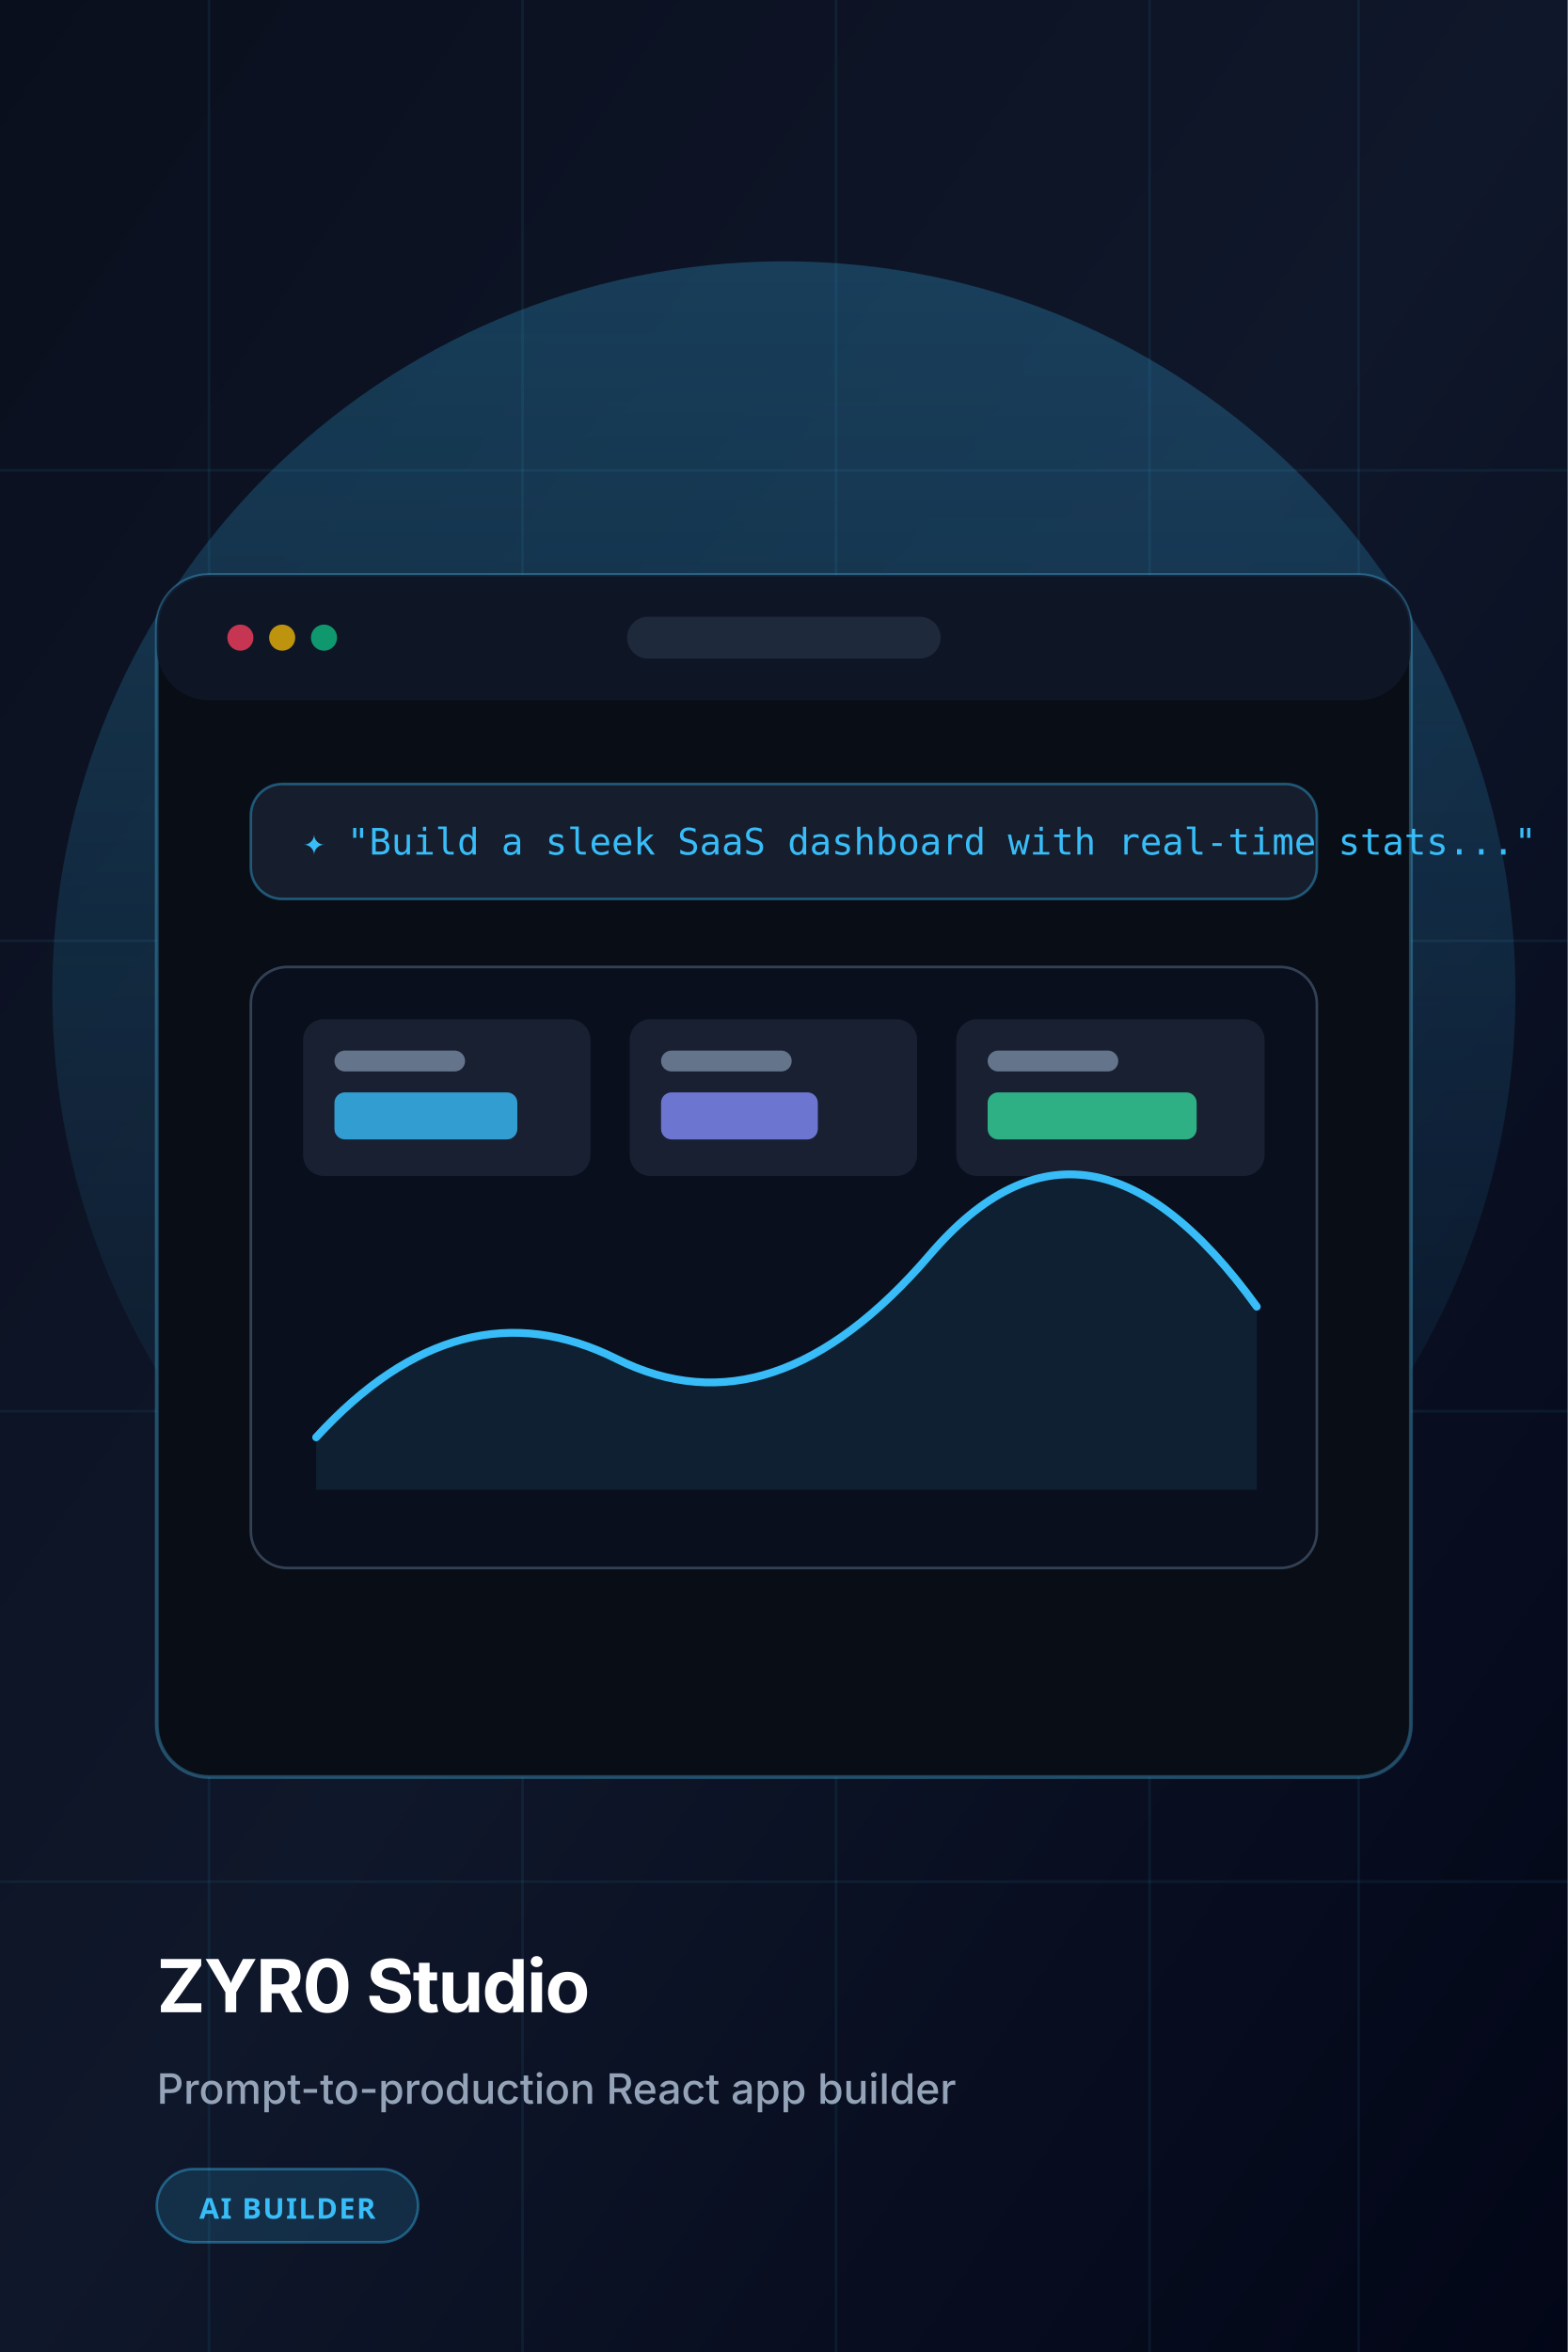
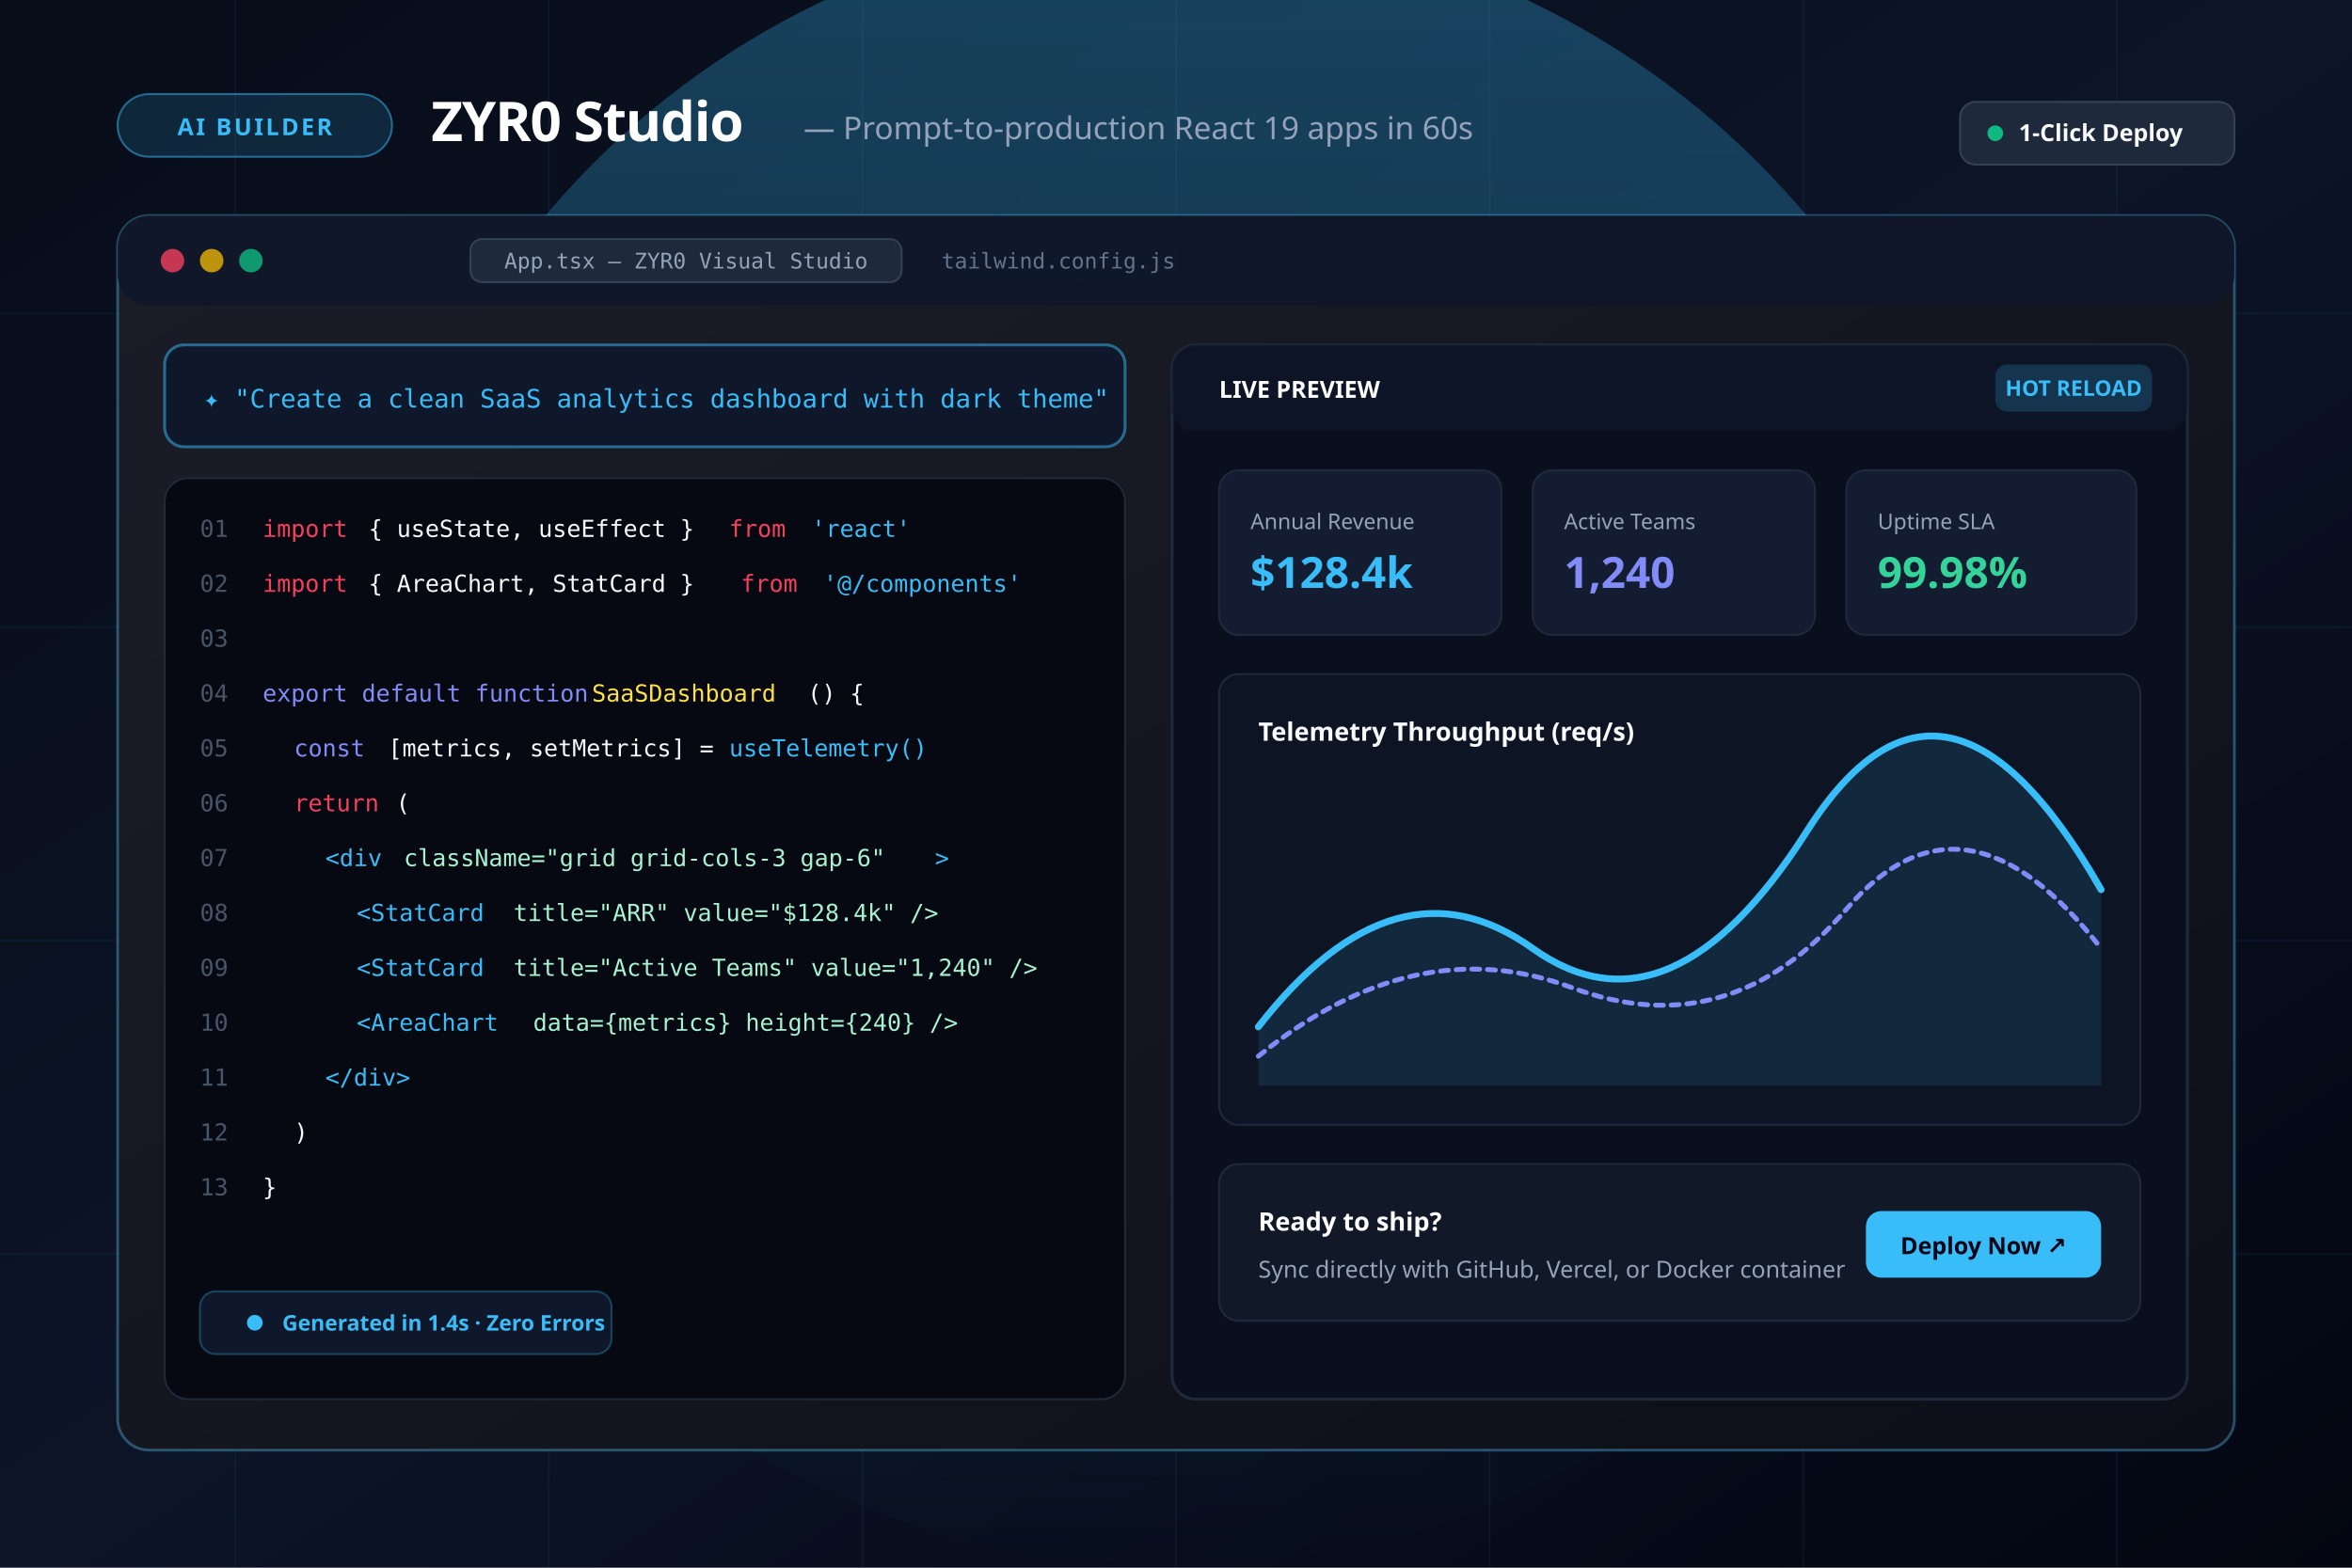
- <svg xmlns="http://www.w3.org/2000/svg" viewBox="0 0 600 900" width="600" height="900">
+ <svg xmlns="http://www.w3.org/2000/svg" viewBox="0 0 1200 800" width="1200" height="800">
  <defs>
    <linearGradient id="bg" x1="0%" y1="0%" x2="100%" y2="100%">
-       <stop offset="0%" stop-color="#0a0f1d" />
-       <stop offset="50%" stop-color="#0f172a" />
-       <stop offset="100%" stop-color="#020617" />
+       <stop offset="0%" stop-color="#070c18" />
+       <stop offset="50%" stop-color="#0c1427" />
+       <stop offset="100%" stop-color="#030611" />
    </linearGradient>
    <linearGradient id="accent" x1="0%" y1="0%" x2="100%" y2="100%">
      <stop offset="0%" stop-color="#38bdf8" />
      <stop offset="100%" stop-color="#818cf8" />
    </linearGradient>
    <linearGradient id="glow" x1="0%" y1="0%" x2="0%" y2="100%">
-       <stop offset="0%" stop-color="#38bdf8" stop-opacity="0.25" />
+       <stop offset="0%" stop-color="#38bdf8" stop-opacity="0.3" />
      <stop offset="100%" stop-color="#38bdf8" stop-opacity="0" />
    </linearGradient>
+     <linearGradient id="glass" x1="0%" y1="0%" x2="100%" y2="100%">
+       <stop offset="0%" stop-color="#ffffff" stop-opacity="0.08" />
+       <stop offset="100%" stop-color="#ffffff" stop-opacity="0.02" />
+     </linearGradient>
  </defs>
-   <rect width="600" height="900" fill="url(#bg)" />
-   <circle cx="300" cy="380" r="280" fill="url(#glow)" />
-   <g stroke="#38bdf8" stroke-opacity="0.08" stroke-width="1">
-     <line x1="80" y1="0" x2="80" y2="900" />
-     <line x1="200" y1="0" x2="200" y2="900" />
-     <line x1="320" y1="0" x2="320" y2="900" />
-     <line x1="440" y1="0" x2="440" y2="900" />
-     <line x1="520" y1="0" x2="520" y2="900" />
-     <line x1="0" y1="180" x2="600" y2="180" />
-     <line x1="0" y1="360" x2="600" y2="360" />
-     <line x1="0" y1="540" x2="600" y2="540" />
-     <line x1="0" y1="720" x2="600" y2="720" />
+   <rect width="1200" height="800" fill="url(#bg)" />
+   <circle cx="600" cy="380" r="420" fill="url(#glow)" />
+   <g stroke="#38bdf8" stroke-opacity="0.06" stroke-width="1">
+     <line x1="120" y1="0" x2="120" y2="800" />
+     <line x1="280" y1="0" x2="280" y2="800" />
+     <line x1="440" y1="0" x2="440" y2="800" />
+     <line x1="600" y1="0" x2="600" y2="800" />
+     <line x1="760" y1="0" x2="760" y2="800" />
+     <line x1="920" y1="0" x2="920" y2="800" />
+     <line x1="1080" y1="0" x2="1080" y2="800" />
+     <line x1="0" y1="160" x2="1200" y2="160" />
+     <line x1="0" y1="320" x2="1200" y2="320" />
+     <line x1="0" y1="480" x2="1200" y2="480" />
+     <line x1="0" y1="640" x2="1200" y2="640" />
  </g>
-   <g transform="translate(60, 220)">
-     <rect width="480" height="460" rx="20" fill="#090d16" stroke="#38bdf8" stroke-opacity="0.3" stroke-width="1.5" />
-     <rect width="480" height="460" rx="20" fill="none" stroke="#ffffff" stroke-opacity="0.06" stroke-width="1" />
-     <rect width="480" height="48" rx="20" fill="#0f172a" fill-opacity="0.8" />
-     <circle cx="32" cy="24" r="5" fill="#f43f5e" fill-opacity="0.8" />
-     <circle cx="48" cy="24" r="5" fill="#eab308" fill-opacity="0.8" />
-     <circle cx="64" cy="24" r="5" fill="#10b981" fill-opacity="0.8" />
-     <rect x="180" y="16" width="120" height="16" rx="8" fill="#1e293b" />
-     <g transform="translate(36, 80)">
-       <rect width="408" height="44" rx="12" fill="#1e293b" fill-opacity="0.6" stroke="#38bdf8" stroke-opacity="0.4" stroke-width="1" />
-       <text x="20" y="27" font-family="monospace" font-size="14" fill="#38bdf8">✦ "Build a sleek SaaS dashboard with real-time stats..."</text>
-       <g transform="translate(0, 70)">
-         <rect width="408" height="230" rx="14" fill="#0a0f1d" stroke="#334155" stroke-width="1" />
-         <rect x="20" y="20" width="110" height="60" rx="8" fill="#1e293b" fill-opacity="0.7" />
-         <rect x="32" y="32" width="50" height="8" rx="4" fill="#64748b" />
-         <rect x="32" y="48" width="70" height="18" rx="4" fill="#38bdf8" fill-opacity="0.8" />
-         <rect x="145" y="20" width="110" height="60" rx="8" fill="#1e293b" fill-opacity="0.7" />
-         <rect x="157" y="32" width="50" height="8" rx="4" fill="#64748b" />
-         <rect x="157" y="48" width="60" height="18" rx="4" fill="#818cf8" fill-opacity="0.8" />
-         <rect x="270" y="20" width="118" height="60" rx="8" fill="#1e293b" fill-opacity="0.7" />
-         <rect x="282" y="32" width="50" height="8" rx="4" fill="#64748b" />
-         <rect x="282" y="48" width="80" height="18" rx="4" fill="#34d399" fill-opacity="0.8" />
-         <path d="M 25 180 Q 80 120 140 150 T 260 110 T 385 130" fill="none" stroke="#38bdf8" stroke-width="3" stroke-linecap="round" />
-         <path d="M 25 180 Q 80 120 140 150 T 260 110 T 385 130 L 385 200 L 25 200 Z" fill="#38bdf8" fill-opacity="0.1" />
+   <g transform="translate(60, 48)">
+     <rect width="140" height="32" rx="16" fill="#38bdf8" fill-opacity="0.15" stroke="#38bdf8" stroke-opacity="0.5" />
+     <text x="70" y="21" font-family="system-ui, sans-serif" font-size="12" font-weight="700" fill="#38bdf8" text-anchor="middle" letter-spacing="0.1em">AI BUILDER</text>
+     <text x="160" y="24" font-family="system-ui, sans-serif" font-size="28" font-weight="800" fill="#ffffff" letter-spacing="-0.02em">ZYR0 Studio</text>
+     <text x="350" y="23" font-family="system-ui, sans-serif" font-size="16" font-weight="500" fill="#94a3b8">— Prompt-to-production React 19 apps in 60s</text>
+     <rect x="940" y="4" width="140" height="32" rx="8" fill="#1e293b" stroke="#334155" stroke-width="1" />
+     <circle cx="958" cy="20" r="4" fill="#10b981" />
+     <text x="970" y="24" font-family="system-ui, sans-serif" font-size="12" font-weight="600" fill="#f8fafc">1-Click Deploy</text>
+   </g>
+   <g transform="translate(60, 110)">
+     <rect width="1080" height="630" rx="16" fill="#070a14" stroke="#38bdf8" stroke-opacity="0.3" stroke-width="1.5" />
+     <rect width="1080" height="630" rx="16" fill="url(#glass)" stroke="#ffffff" stroke-opacity="0.08" stroke-width="1" />
+     <rect width="1080" height="46" rx="16" fill="#0f172a" fill-opacity="0.9" />
+     <circle cx="28" cy="23" r="6" fill="#f43f5e" fill-opacity="0.8" />
+     <circle cx="48" cy="23" r="6" fill="#eab308" fill-opacity="0.8" />
+     <circle cx="68" cy="23" r="6" fill="#10b981" fill-opacity="0.8" />
+     <rect x="180" y="12" width="220" height="22" rx="6" fill="#1e293b" stroke="#334155" stroke-width="1" />
+     <text x="290" y="27" font-family="monospace" font-size="11" fill="#94a3b8" text-anchor="middle">App.tsx — ZYR0 Visual Studio</text>
+     <rect x="420" y="12" width="120" height="22" rx="6" fill="#0f172a" />
+     <text x="480" y="27" font-family="monospace" font-size="11" fill="#64748b" text-anchor="middle">tailwind.config.js</text>
+     <g transform="translate(24, 66)">
+       <g>
+         <rect width="490" height="52" rx="10" fill="#0f172a" stroke="#38bdf8" stroke-opacity="0.5" stroke-width="1.5" />
+         <text x="20" y="32" font-family="monospace" font-size="13" fill="#38bdf8">✦ "Create a clean SaaS analytics dashboard with dark theme"</text>
+         <g transform="translate(0, 68)">
+           <rect width="490" height="470" rx="12" fill="#060911" stroke="#1e293b" stroke-width="1" />
+           <g transform="translate(18, 30)" font-family="monospace" font-size="12" line-height="22">
+             <text x="0" y="0" fill="#475569">01</text>
+             <text x="32" y="0" fill="#f43f5e">import</text>
+             <text x="86" y="0" fill="#f8fafc">{ useState, useEffect }</text>
+             <text x="270" y="0" fill="#f43f5e">from</text>
+             <text x="312" y="0" fill="#38bdf8">'react'</text>
+             <text x="0" y="28" fill="#475569">02</text>
+             <text x="32" y="28" fill="#f43f5e">import</text>
+             <text x="86" y="28" fill="#f8fafc">{ AreaChart, StatCard }</text>
+             <text x="276" y="28" fill="#f43f5e">from</text>
+             <text x="318" y="28" fill="#38bdf8">'@/components'</text>
+             <text x="0" y="56" fill="#475569">03</text>
+             <text x="0" y="84" fill="#475569">04</text>
+             <text x="32" y="84" fill="#818cf8">export default function</text>
+             <text x="200" y="84" fill="#fde047">SaaSDashboard</text>
+             <text x="310" y="84" fill="#f8fafc">() {</text>
+             <text x="0" y="112" fill="#475569">05</text>
+             <text x="48" y="112" fill="#818cf8">const</text>
+             <text x="96" y="112" fill="#f8fafc">[metrics, setMetrics] =</text>
+             <text x="270" y="112" fill="#38bdf8">useTelemetry()</text>
+             <text x="0" y="140" fill="#475569">06</text>
+             <text x="48" y="140" fill="#f43f5e">return</text>
+             <text x="100" y="140" fill="#f8fafc">(</text>
+             <text x="0" y="168" fill="#475569">07</text>
+             <text x="64" y="168" fill="#38bdf8">&lt;div</text>
+             <text x="104" y="168" fill="#a7f3d0">className="grid grid-cols-3 gap-6"</text>
+             <text x="375" y="168" fill="#38bdf8">&gt;</text>
+             <text x="0" y="196" fill="#475569">08</text>
+             <text x="80" y="196" fill="#38bdf8">&lt;StatCard</text>
+             <text x="160" y="196" fill="#a7f3d0">title="ARR" value="$128.4k" /&gt;</text>
+             <text x="0" y="224" fill="#475569">09</text>
+             <text x="80" y="224" fill="#38bdf8">&lt;StatCard</text>
+             <text x="160" y="224" fill="#a7f3d0">title="Active Teams" value="1,240" /&gt;</text>
+             <text x="0" y="252" fill="#475569">10</text>
+             <text x="80" y="252" fill="#38bdf8">&lt;AreaChart</text>
+             <text x="170" y="252" fill="#a7f3d0">data={metrics} height={240} /&gt;</text>
+             <text x="0" y="280" fill="#475569">11</text>
+             <text x="64" y="280" fill="#38bdf8">&lt;/div&gt;</text>
+             <text x="0" y="308" fill="#475569">12</text>
+             <text x="48" y="308" fill="#f8fafc">)</text>
+             <text x="0" y="336" fill="#475569">13</text>
+             <text x="32" y="336" fill="#f8fafc">}</text>
+           </g>
+           <g transform="translate(18, 415)">
+             <rect width="210" height="32" rx="8" fill="#0f172a" stroke="#38bdf8" stroke-opacity="0.3" />
+             <circle cx="28" cy="16" r="4" fill="#38bdf8" />
+             <text x="42" y="20" font-family="system-ui, sans-serif" font-size="11" font-weight="600" fill="#38bdf8">Generated in 1.4s · Zero Errors</text>
+           </g>
+         </g>
+       </g>
+       <g transform="translate(514, 0)">
+         <rect width="518" height="538" rx="12" fill="#0a0f1d" stroke="#1e293b" stroke-width="1.5" />
+         <rect width="518" height="44" rx="12" fill="#0f172a" fill-opacity="0.7" />
+         <text x="24" y="27" font-family="system-ui, sans-serif" font-size="12" font-weight="700" fill="#ffffff">LIVE PREVIEW</text>
+         <rect x="420" y="10" width="80" height="24" rx="6" fill="#38bdf8" fill-opacity="0.2" />
+         <text x="460" y="26" font-family="system-ui, sans-serif" font-size="11" font-weight="700" fill="#38bdf8" text-anchor="middle">HOT RELOAD</text>
+         <g transform="translate(24, 64)">
+           <g>
+             <rect width="144" height="84" rx="10" fill="#131c31" stroke="#1e293b" stroke-width="1" />
+             <text x="16" y="30" font-family="system-ui, sans-serif" font-size="11" fill="#94a3b8">Annual Revenue</text>
+             <text x="16" y="60" font-family="system-ui, sans-serif" font-size="22" font-weight="800" fill="#38bdf8">$128.4k</text>
+           </g>
+           <g transform="translate(160, 0)">
+             <rect width="144" height="84" rx="10" fill="#131c31" stroke="#1e293b" stroke-width="1" />
+             <text x="16" y="30" font-family="system-ui, sans-serif" font-size="11" fill="#94a3b8">Active Teams</text>
+             <text x="16" y="60" font-family="system-ui, sans-serif" font-size="22" font-weight="800" fill="#818cf8">1,240</text>
+           </g>
+           <g transform="translate(320, 0)">
+             <rect width="148" height="84" rx="10" fill="#131c31" stroke="#1e293b" stroke-width="1" />
+             <text x="16" y="30" font-family="system-ui, sans-serif" font-size="11" fill="#94a3b8">Uptime SLA</text>
+             <text x="16" y="60" font-family="system-ui, sans-serif" font-size="22" font-weight="800" fill="#34d399">99.98%</text>
+           </g>
+           <g transform="translate(0, 104)">
+             <rect width="470" height="230" rx="10" fill="#0d1424" stroke="#1e293b" stroke-width="1" />
+             <text x="20" y="34" font-family="system-ui, sans-serif" font-size="13" font-weight="600" fill="#f8fafc">Telemetry Throughput (req/s)</text>
+             <path d="M 20 180 Q 90 90 160 140 T 300 80 T 450 110" fill="none" stroke="#38bdf8" stroke-width="3.5" stroke-linecap="round" />
+             <path d="M 20 180 Q 90 90 160 140 T 300 80 T 450 110 L 450 210 L 20 210 Z" fill="#38bdf8" fill-opacity="0.12" />
+             <path d="M 20 195 Q 100 130 180 160 T 320 120 T 450 140" fill="none" stroke="#818cf8" stroke-width="2.5" stroke-linecap="round" stroke-dasharray="4 4" />
+           </g>
+           <g transform="translate(0, 354)">
+             <rect width="470" height="80" rx="10" fill="#111827" stroke="#1e293b" stroke-width="1" />
+             <text x="20" y="34" font-family="system-ui, sans-serif" font-size="13" font-weight="700" fill="#ffffff">Ready to ship?</text>
+             <text x="20" y="58" font-family="system-ui, sans-serif" font-size="12" fill="#94a3b8">Sync directly with GitHub, Vercel, or Docker container</text>
+             <rect x="330" y="24" width="120" height="34" rx="8" fill="#38bdf8" />
+             <text x="390" y="46" font-family="system-ui, sans-serif" font-size="12" font-weight="700" fill="#020617" text-anchor="middle">Deploy Now ↗</text>
+           </g>
+         </g>
      </g>
    </g>
  </g>
-   <text x="60" y="770" font-family="system-ui, -apple-system, sans-serif" font-weight="700" font-size="28" fill="#ffffff" letter-spacing="-0.02em">ZYR0 Studio</text>
-   <text x="60" y="805" font-family="system-ui, -apple-system, sans-serif" font-weight="500" font-size="16" fill="#94a3b8">Prompt-to-production React app builder</text>
-   <rect x="60" y="830" width="100" height="28" rx="14" fill="#38bdf8" fill-opacity="0.15" stroke="#38bdf8" stroke-opacity="0.4" />
-   <text x="110" y="849" font-family="system-ui, sans-serif" font-size="11" font-weight="600" fill="#38bdf8" text-anchor="middle" letter-spacing="0.05em">AI BUILDER</text>
</svg>
